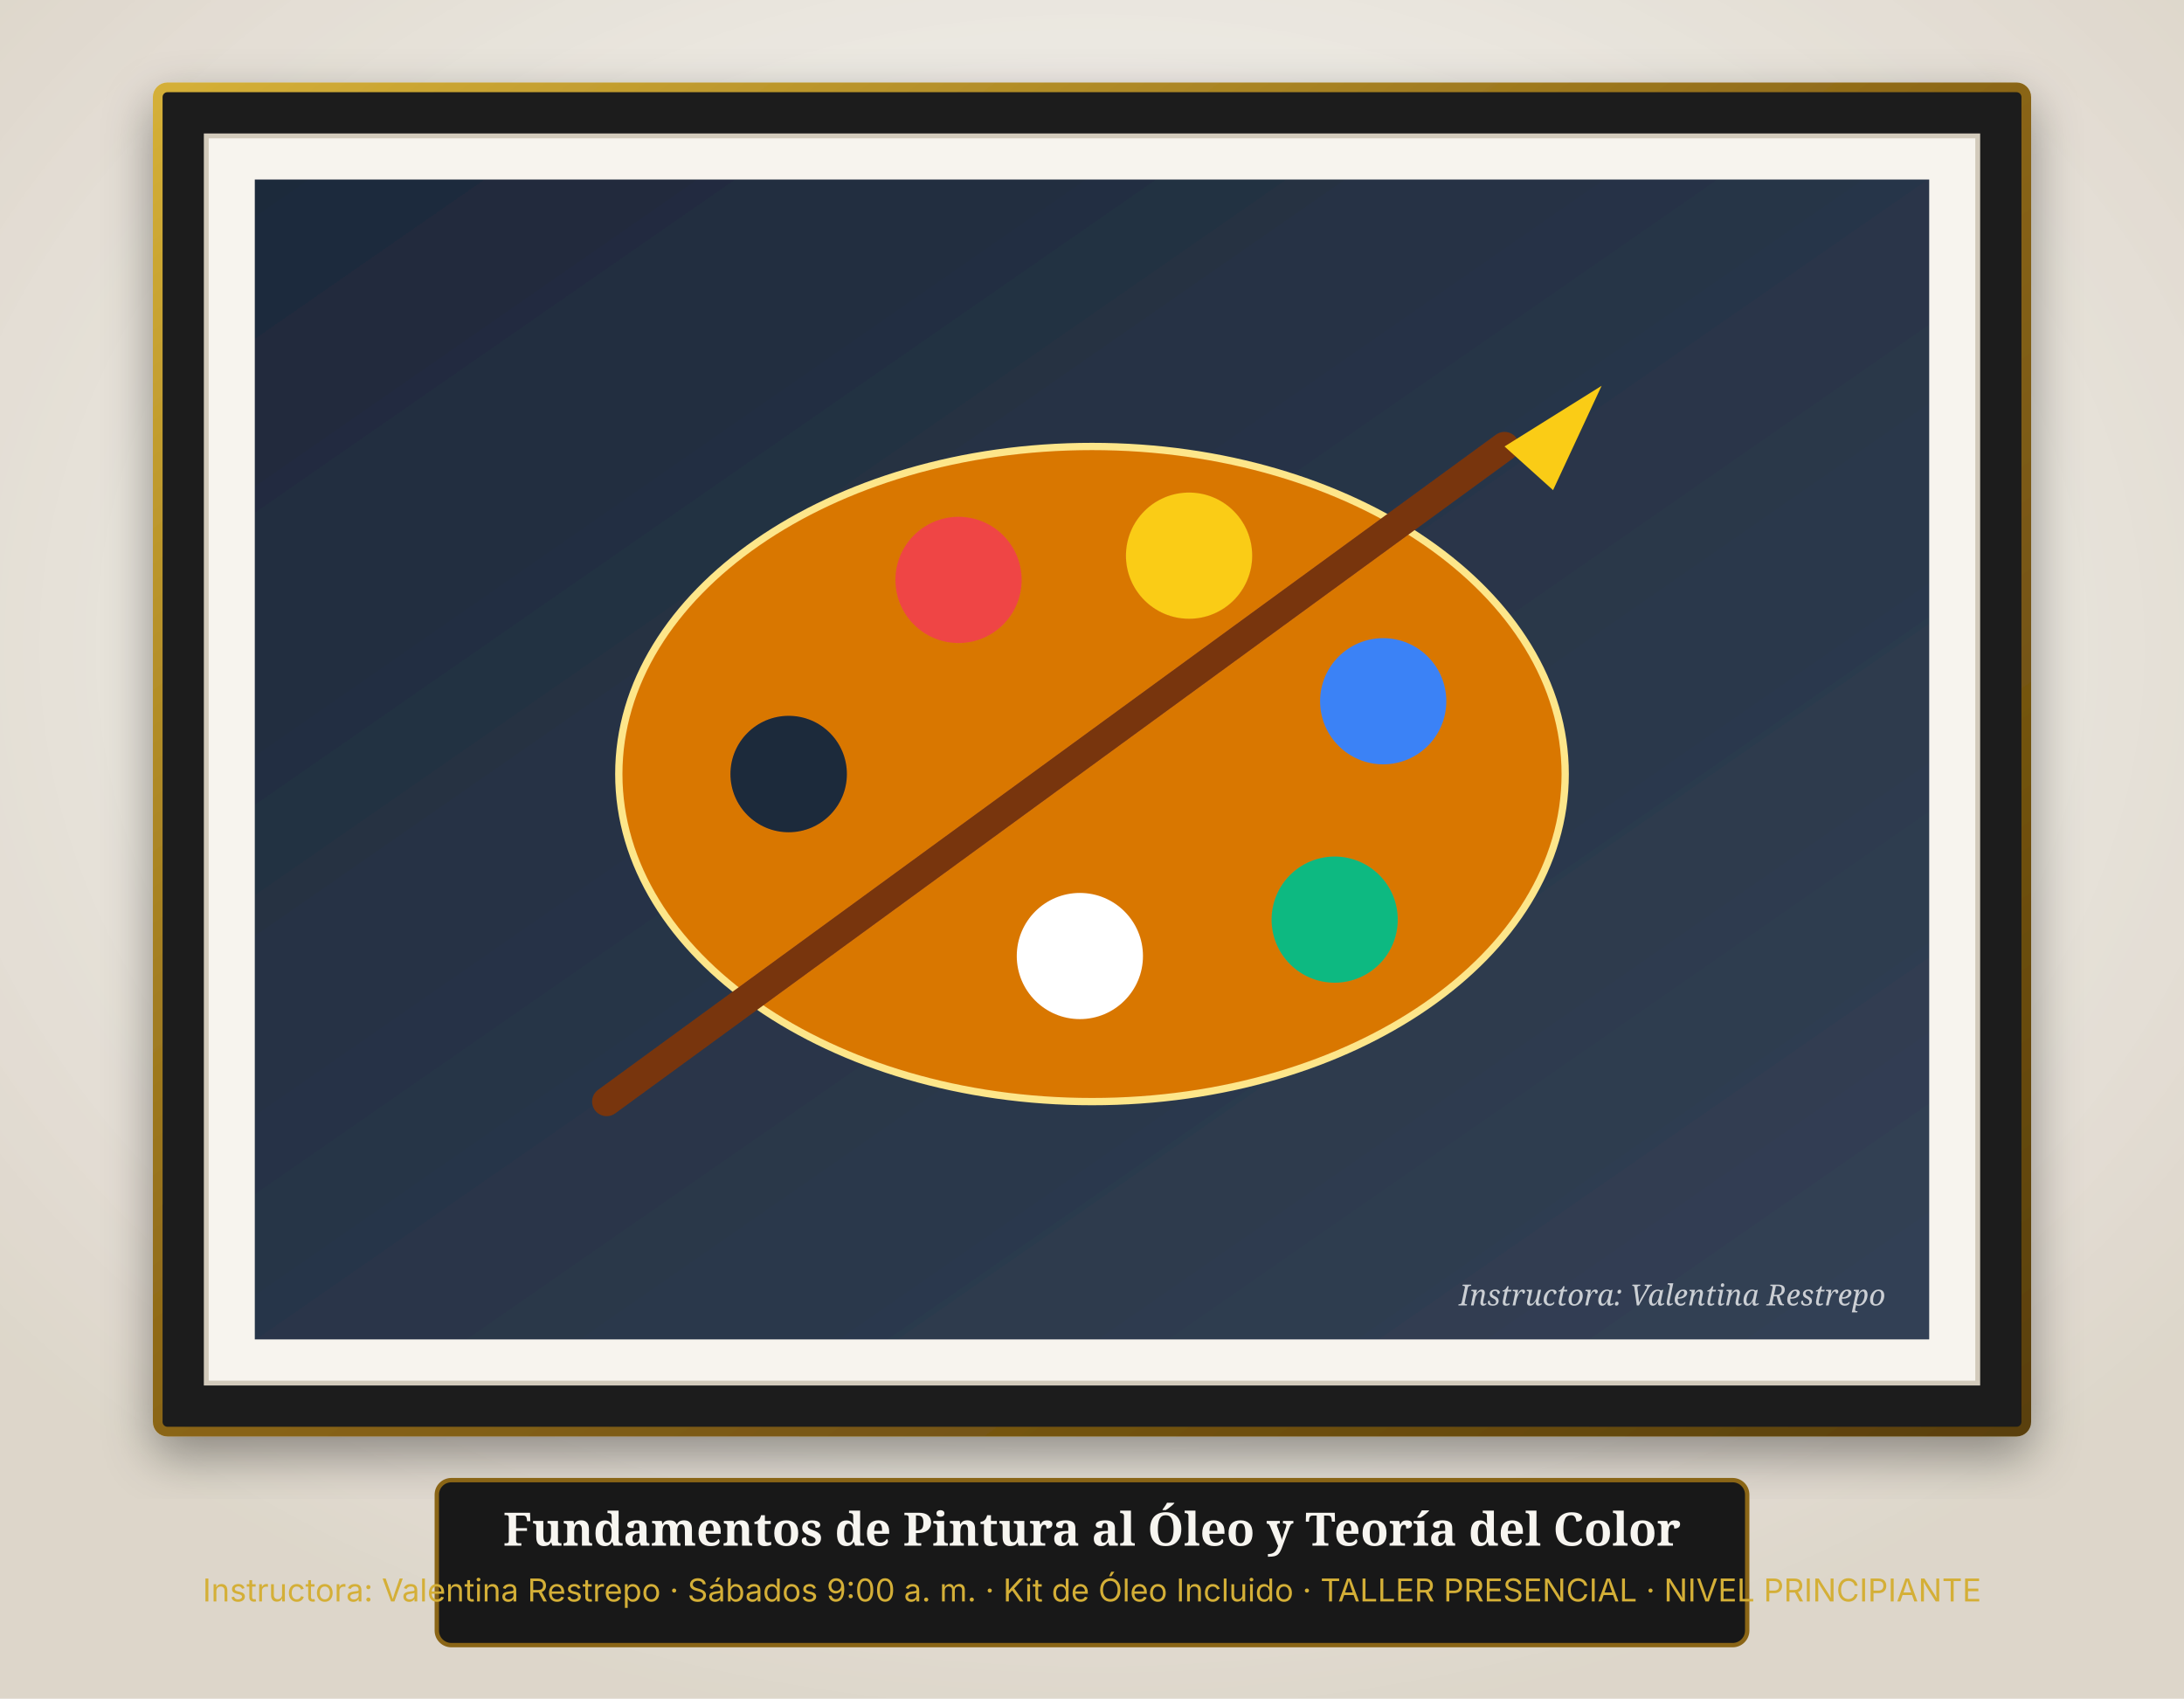
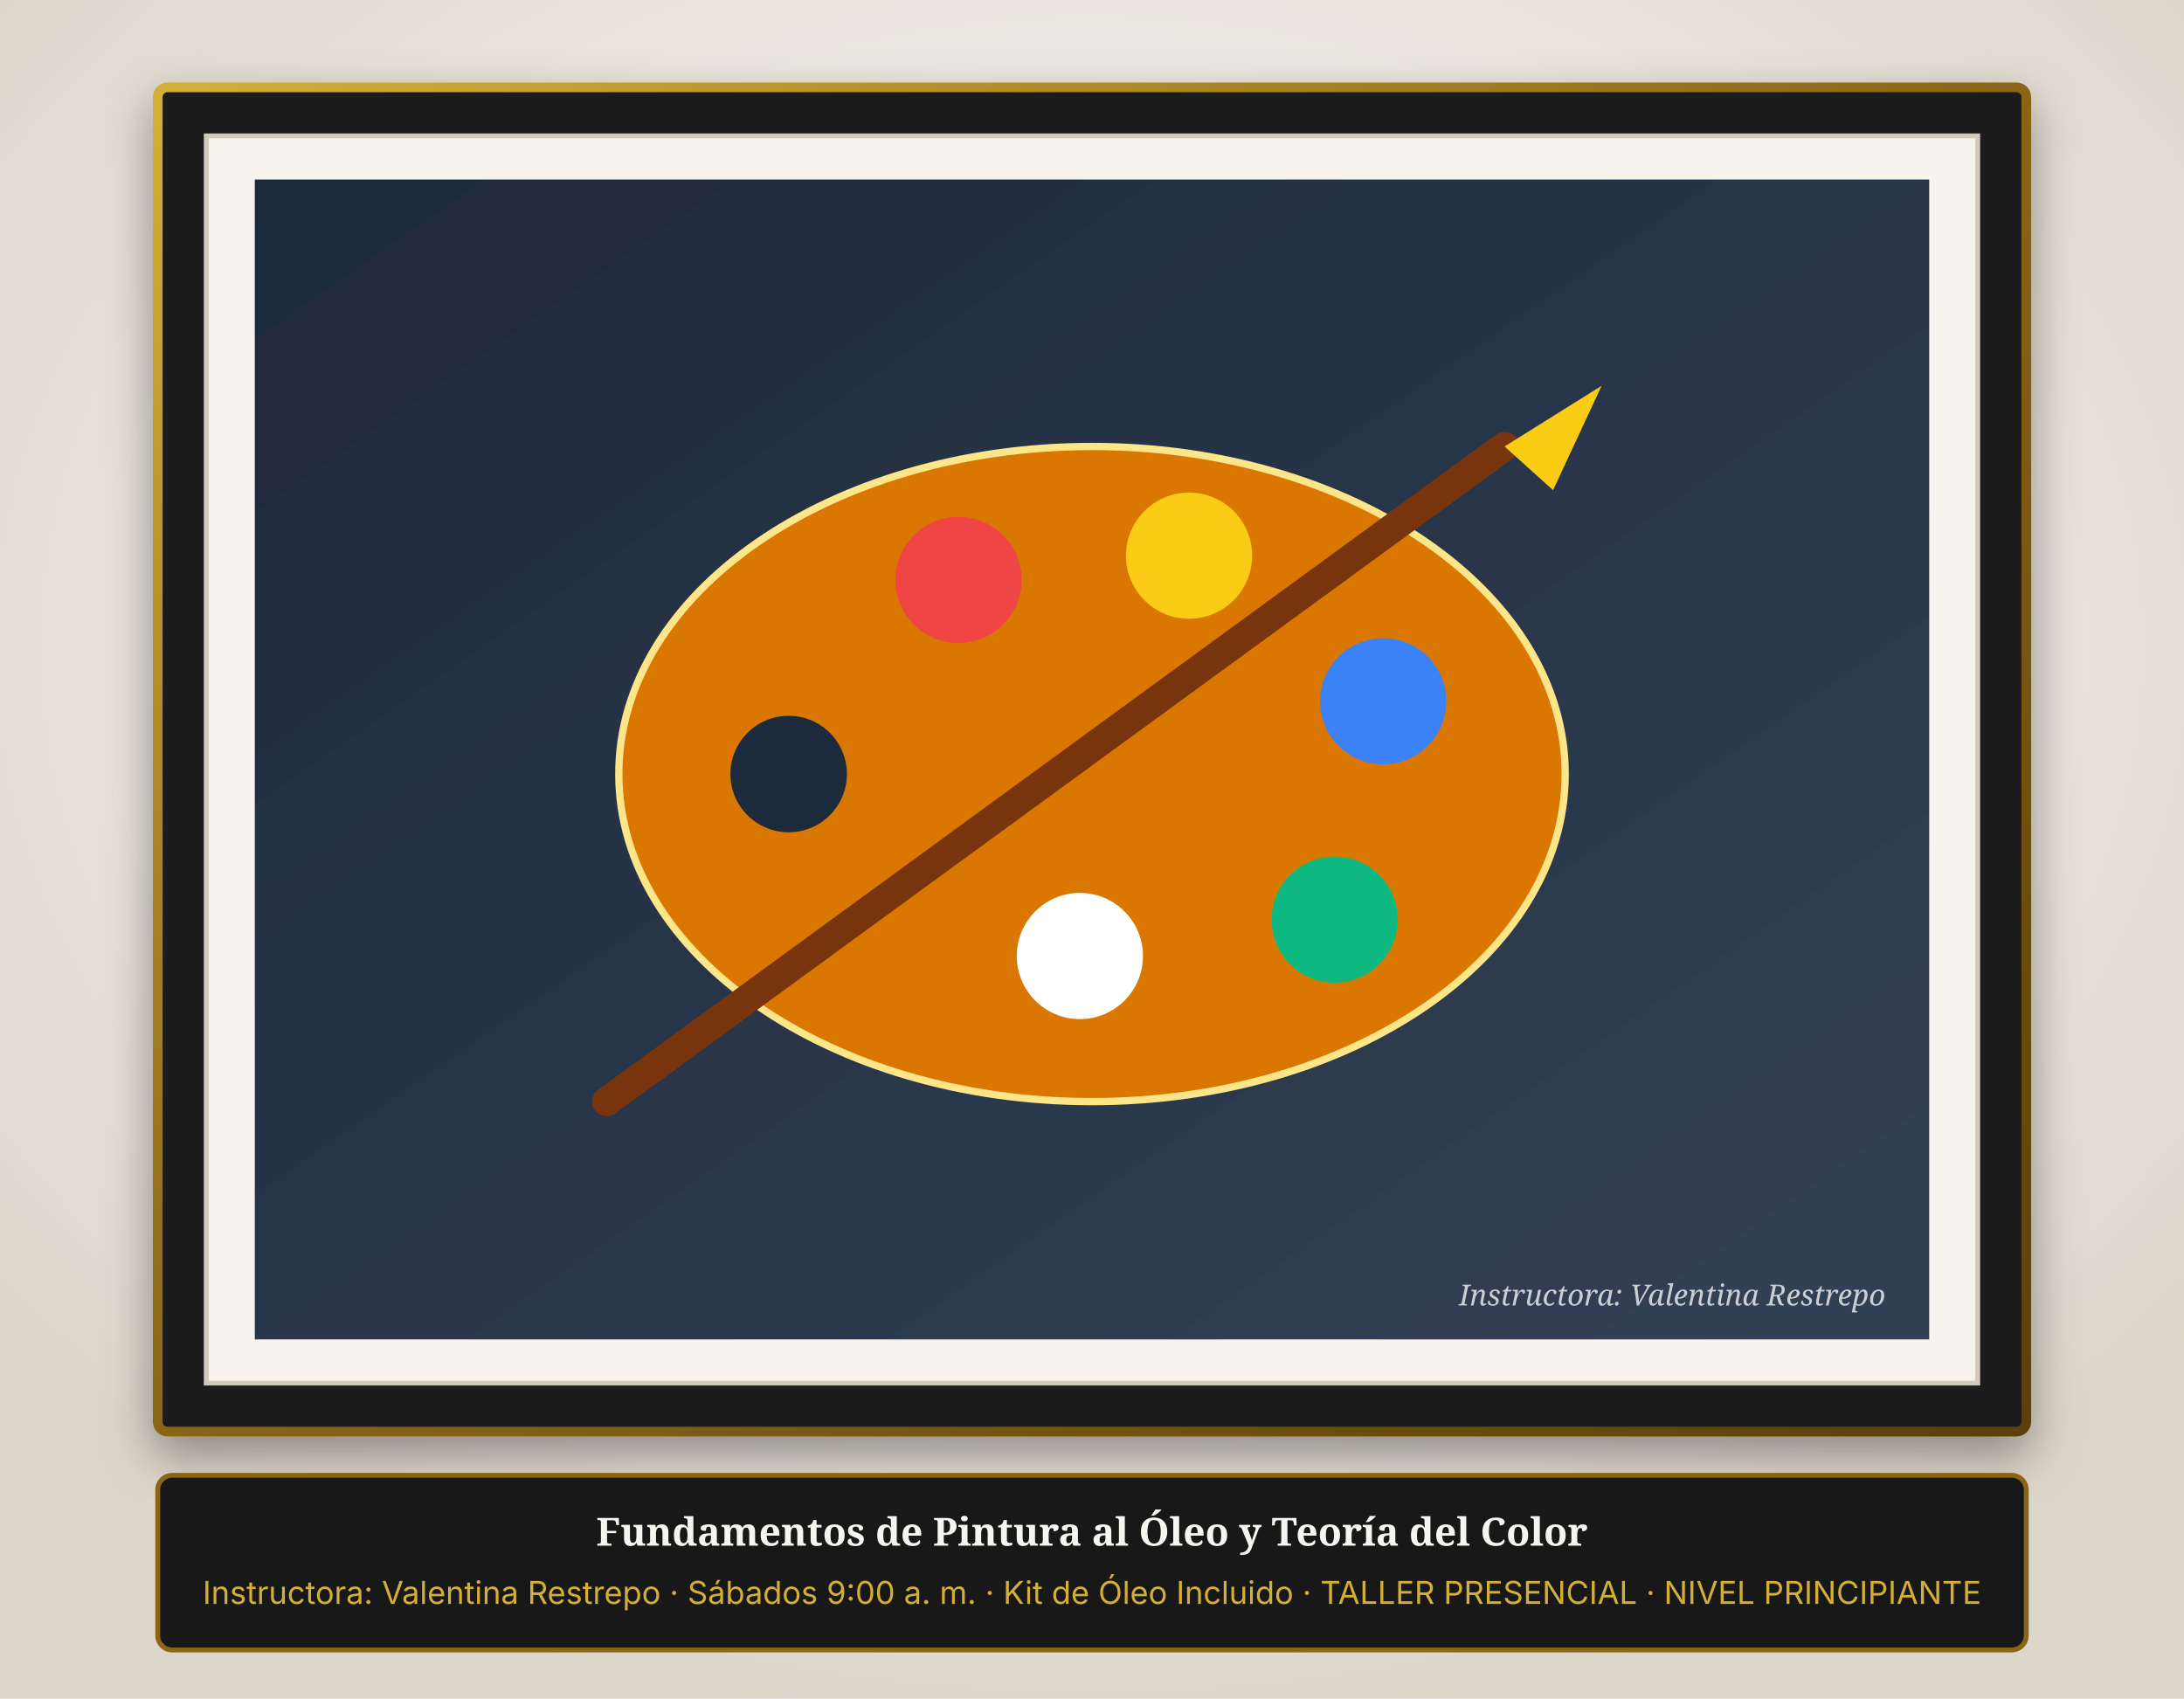
<svg xmlns="http://www.w3.org/2000/svg" viewBox="0 0 900 700" width="900" height="700" role="img" aria-label="Fundamentos de Pintura al Óleo y Teoría del Color — Instructora: Valentina Restrepo">
  <defs>
    <linearGradient id="bg" x1="0" y1="0" x2="1" y2="1">
      <stop offset="0%" stop-color="#1e293b" />
      <stop offset="100%" stop-color="#334155" />
    </linearGradient>
    <filter id="shadow" x="-5%" y="-5%" width="110%" height="110%">
      <feDropShadow dx="0" dy="8" stdDeviation="10" flood-color="#000000" flood-opacity="0.38" />
    </filter>
    <filter id="canvasTex" x="0%" y="0%" width="100%" height="100%">
      <feTurbulence type="fractalNoise" baseFrequency="0.04" numOctaves="3" result="noise" />
      <feDiffuseLighting in="noise" lighting-color="#ffffff" surfaceScale="1.2" result="light">
        <feDistantLight azimuth="45" elevation="60" />
      </feDiffuseLighting>
      <feBlend in="SourceGraphic" in2="light" mode="multiply" />
    </filter>
    <linearGradient id="goldFrame" x1="0" y1="0" x2="1" y2="1">
      <stop offset="0%" stop-color="#D4AF37" />
      <stop offset="50%" stop-color="#8A6516" />
      <stop offset="100%" stop-color="#5A400C" />
    </linearGradient>
  </defs>
  <rect width="900" height="700" fill="#eae5dc" />
  <radialGradient id="wallSpot" cx="50%" cy="38%" r="65%">
    <stop offset="0%" stop-color="#ffffff" stop-opacity="0.85" />
    <stop offset="100%" stop-color="#dcd5c9" stop-opacity="0.95" />
  </radialGradient>
  <rect width="900" height="700" fill="url(#wallSpot)" />
  <g filter="url(#shadow)">
    <rect x="65" y="36" width="770" height="554" rx="4" fill="#1b1b1b" stroke="url(#goldFrame)" stroke-width="4" />
    <rect x="85" y="56" width="730" height="514" fill="#f7f4ee" stroke="#d2cabb" stroke-width="2" />
    <svg x="105" y="74" width="690" height="478" viewBox="0 0 690 478">
      <rect width="690" height="478" fill="url(#bg)" />
      <ellipse cx="345" cy="245" rx="195" ry="135" fill="#d97706" stroke="#fde68a" stroke-width="3" />
      <circle cx="220" cy="245" r="24" fill="#1e293b" />
      <circle cx="290" cy="165" r="26" fill="#ef4444" />
      <circle cx="385" cy="155" r="26" fill="#facc15" />
      <circle cx="465" cy="215" r="26" fill="#3b82f6" />
      <circle cx="445" cy="305" r="26" fill="#10b981" />
      <circle cx="340" cy="320" r="26" fill="#ffffff" />
      <line x1="145" y1="380" x2="515" y2="110" stroke="#78350f" stroke-width="12" stroke-linecap="round" />
      <polygon points="515,110 555,85 535,128" fill="#facc15" />
      <text x="672" y="464" font-family="Georgia, serif" font-size="12" font-style="italic" fill="rgba(255,255,255,0.75)" text-anchor="end">Instructora: Valentina Restrepo</text>
    </svg>
  </g>
-   <g transform="translate(180, 610)">
-     <rect width="540" height="68" rx="6" fill="#181818" stroke="#8A6516" stroke-width="1.8" />
-     <text x="270" y="27" font-family="Georgia, 'Playfair Display', serif" font-size="19" font-weight="bold" fill="#F7F5F0" text-anchor="middle">Fundamentos de Pintura al Óleo y Teoría del Color</text>
-     <text x="270" y="50" font-family="'Inter', Arial, sans-serif" font-size="13" fill="#D4AF37" text-anchor="middle">Instructora: Valentina Restrepo  ·  Sábados 9:00 a. m. · Kit de Óleo Incluido  ·  TALLER PRESENCIAL · NIVEL PRINCIPIANTE</text>
+   <g transform="translate(65, 608)">
+     <rect width="770" height="72" rx="6" fill="#181818" stroke="#8A6516" stroke-width="2" />
+     <text x="385" y="29" font-family="Georgia, 'Playfair Display', serif" font-size="16" font-weight="bold" fill="#F7F5F0" text-anchor="middle">Fundamentos de Pintura al Óleo y Teoría del Color</text>
+     <text x="385" y="53" font-family="'Inter', Arial, sans-serif" font-size="13" fill="#D4AF37" text-anchor="middle">Instructora: Valentina Restrepo  ·  Sábados 9:00 a. m. · Kit de Óleo Incluido  ·  TALLER PRESENCIAL · NIVEL PRINCIPIANTE</text>
  </g>
</svg>
